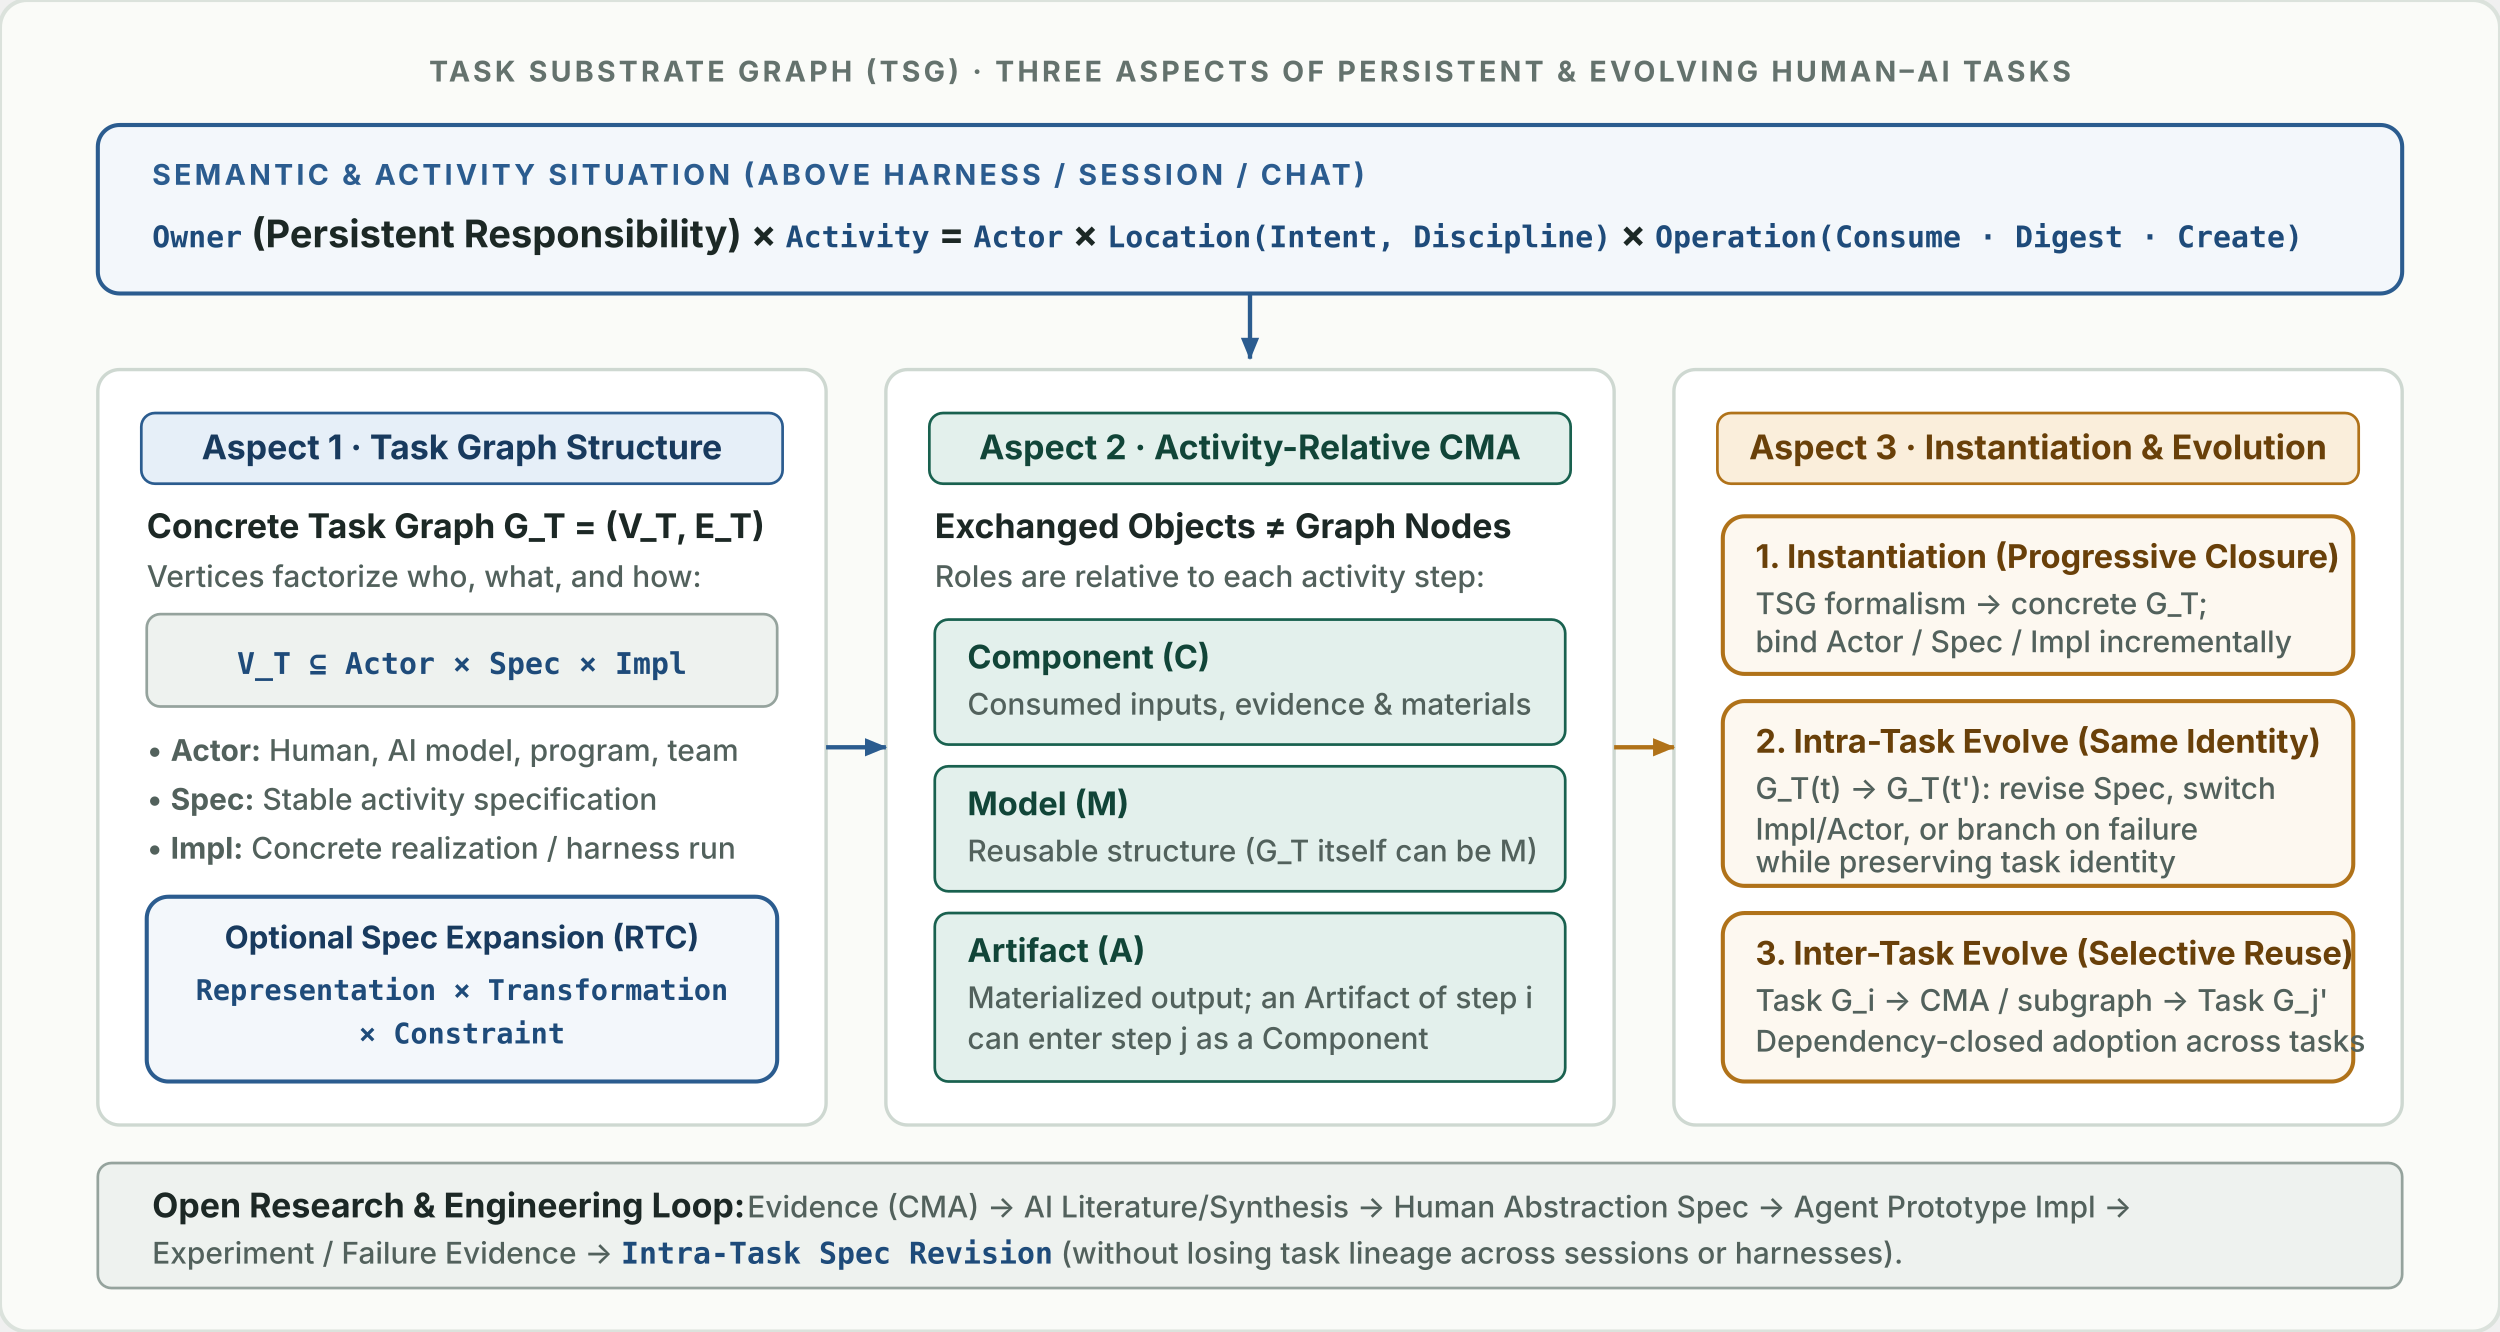
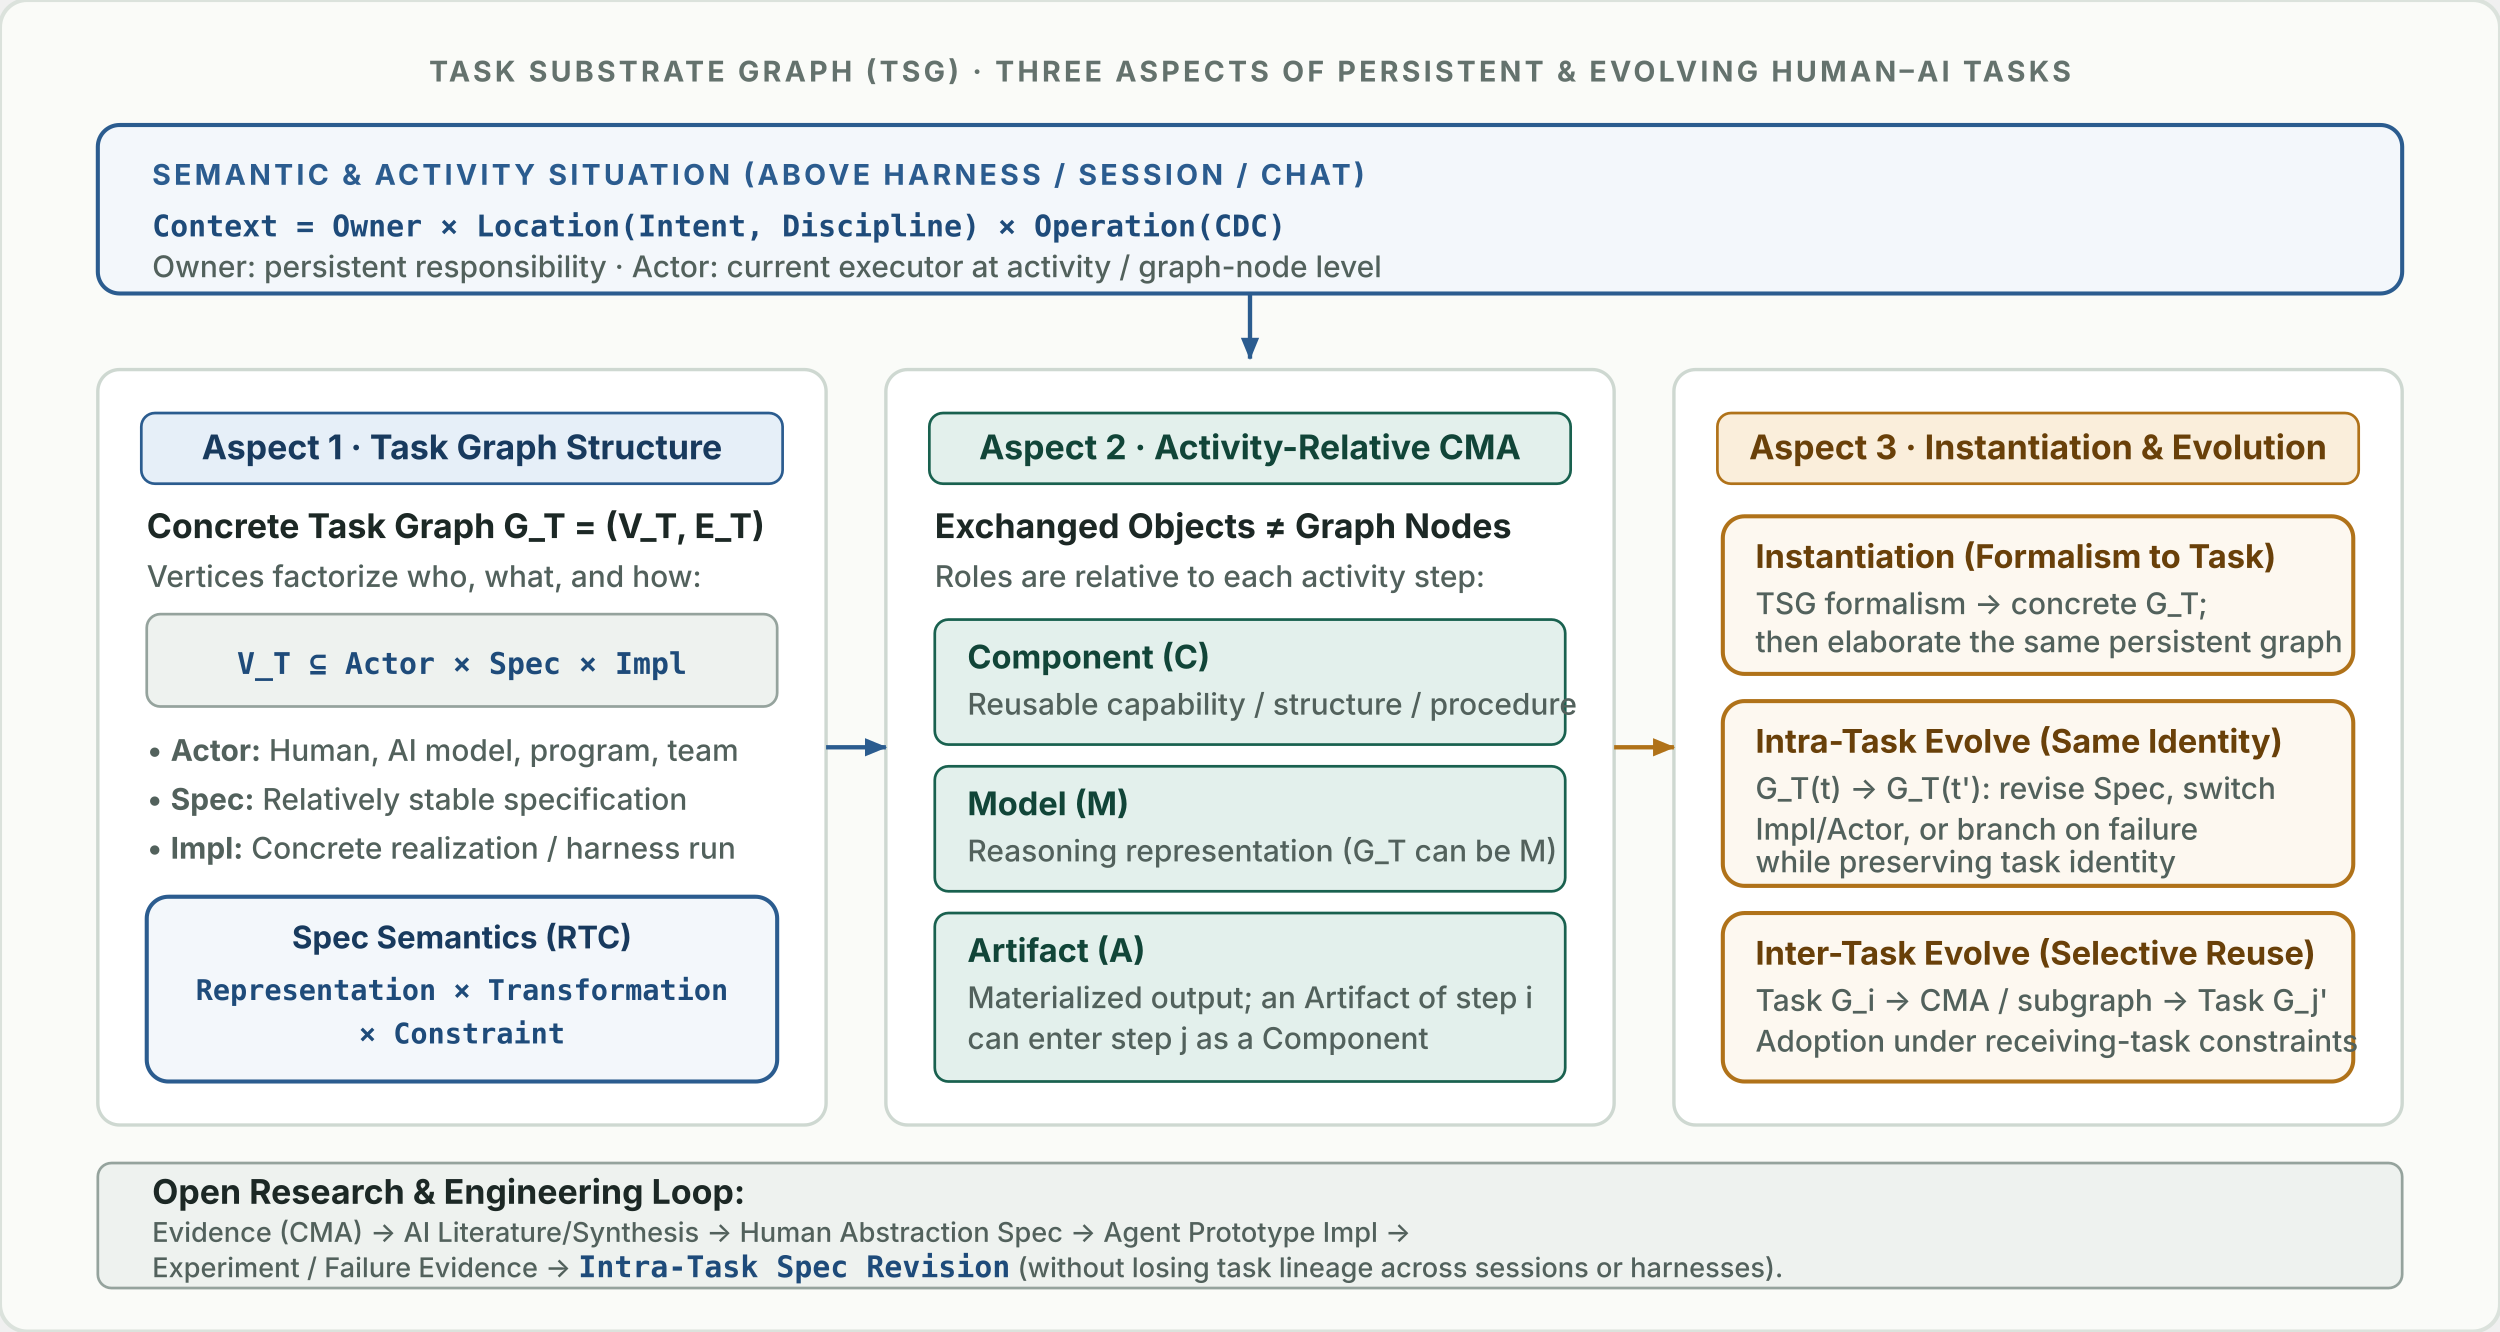
<svg xmlns="http://www.w3.org/2000/svg" viewBox="0 0 920 490" role="img" aria-label="TSG Three Core Aspects: Context and Graph Structure, CMA Roles, and Task Evolution">
  <defs>
    <style>
      .title { font: 700 18px Georgia, "Times New Roman", serif; fill: #1c2825; }
      .subtitle { font: 600 13px system-ui, -apple-system, sans-serif; fill: #19614f; letter-spacing: 0.4px; }
      .kicker { font: 700 10.5px system-ui, -apple-system, sans-serif; fill: #64726d; letter-spacing: 1.2px; text-transform: uppercase; }
      .h { font: 650 14px system-ui, -apple-system, sans-serif; fill: #1c2825; }
      .h-sm { font: 650 12.5px system-ui, -apple-system, sans-serif; fill: #1c2825; }
      .b { font: 450 12px system-ui, -apple-system, sans-serif; fill: #33433e; }
      .b-sm { font: 450 11px system-ui, -apple-system, sans-serif; fill: #52615c; }
      .mono { font: 600 11px ui-monospace, SFMono-Regular, Menlo, monospace; fill: #19614f; }
      .mono-amber { font: 600 11px ui-monospace, SFMono-Regular, Menlo, monospace; fill: #8a5612; }
      .mono-blue { font: 600 11px ui-monospace, SFMono-Regular, Menlo, monospace; fill: #1e4b7a; }
      .card { fill: #ffffff; stroke: #ced8d1; stroke-width: 1.25; rx: 8; }
      .card-green { fill: #f2f7f5; stroke: #19614f; stroke-width: 1.5; rx: 8; }
      .card-blue { fill: #f3f7fb; stroke: #2b5c8f; stroke-width: 1.5; rx: 8; }
      .card-amber { fill: #fdf8f0; stroke: #b07219; stroke-width: 1.5; rx: 8; }
      .pill-green { fill: #e3f0ec; stroke: #19614f; stroke-width: 1; rx: 5; }
      .pill-blue { fill: #e6eff8; stroke: #2b5c8f; stroke-width: 1; rx: 5; }
      .pill-amber { fill: #faeedb; stroke: #b07219; stroke-width: 1; rx: 5; }
      .pill-gray { fill: #eef2ef; stroke: #95a39d; stroke-width: 1; rx: 5; }
      .arr { stroke: #19614f; stroke-width: 1.6; fill: none; marker-end: url(#arrow-green); }
      .arr-blue { stroke: #2b5c8f; stroke-width: 1.6; fill: none; marker-end: url(#arrow-blue); }
      .arr-amber { stroke: #b07219; stroke-width: 1.6; fill: none; marker-end: url(#arrow-amber); }
      .arr-muted { stroke: #64726d; stroke-width: 1.4; stroke-dasharray: 5 4; fill: none; marker-end: url(#arrow-muted); }
    </style>
    <marker id="arrow-green" viewBox="0 0 10 10" refX="8" refY="5" markerWidth="6" markerHeight="6" orient="auto-start-reverse">
      <path d="M 0 1.5 L 8.5 5 L 0 8.5 z" fill="#19614f" />
    </marker>
    <marker id="arrow-blue" viewBox="0 0 10 10" refX="8" refY="5" markerWidth="6" markerHeight="6" orient="auto-start-reverse">
      <path d="M 0 1.5 L 8.5 5 L 0 8.5 z" fill="#2b5c8f" />
    </marker>
    <marker id="arrow-amber" viewBox="0 0 10 10" refX="8" refY="5" markerWidth="6" markerHeight="6" orient="auto-start-reverse">
      <path d="M 0 1.5 L 8.5 5 L 0 8.5 z" fill="#b07219" />
    </marker>
    <marker id="arrow-muted" viewBox="0 0 10 10" refX="8" refY="5" markerWidth="6" markerHeight="6" orient="auto-start-reverse">
      <path d="M 0 1.5 L 8.5 5 L 0 8.5 z" fill="#64726d" />
    </marker>
  </defs>
  <rect width="920" height="490" fill="#fafbf8" rx="10" stroke="#dbe2dc" stroke-width="1.5" />
  <text x="460" y="30" text-anchor="middle" class="kicker">TASK SUBSTRATE GRAPH (TSG) · THREE ASPECTS OF PERSISTENT &amp; EVOLVING HUMAN–AI TASKS</text>
  <rect x="36" y="46" width="848" height="62" class="card-blue" />
  <text x="56" y="68" class="kicker" style="fill:#2b5c8f">SEMANTIC &amp; ACTIVITY SITUATION (ABOVE HARNESS / SESSION / CHAT)</text>
-   <text x="56" y="91" class="h">
-     <tspan class="mono-blue">Owner</tspan> (Persistent Responsibility) × <tspan class="mono-blue">Activity</tspan> = <tspan class="mono-blue">Actor</tspan> × <tspan class="mono-blue">Location(Intent, Discipline)</tspan> × <tspan class="mono-blue">Operation(Consume · Digest · Create)</tspan>
-   </text>
+   <text x="56" y="87" class="mono-blue" style="font-size:11px">Context = Owner × Location(Intent, Discipline) × Operation(CDC)</text>
+   <text x="56" y="102" class="b-sm">Owner: persistent responsibility · Actor: current executor at activity / graph-node level</text>
  <path d="M 460 108 L 460 132" class="arr-blue" />
  <rect x="36" y="136" width="268" height="278" class="card" />
  <rect x="52" y="152" width="236" height="26" class="pill-blue" />
  <text x="170" y="169" text-anchor="middle" class="h-sm" style="fill:#183a5e">Aspect 1 · Task Graph Structure</text>
  <text x="54" y="198" class="h-sm">Concrete Task Graph G_T = (V_T, E_T)</text>
  <text x="54" y="216" class="b-sm">Vertices factorize who, what, and how:</text>
  <rect x="54" y="226" width="232" height="34" class="pill-gray" />
  <text x="170" y="248" text-anchor="middle" class="mono-blue">V_T ⊆ Actor × Spec × Impl</text>
  <text x="54" y="280" class="b-sm">• <tspan style="font-weight:650">Actor:</tspan> Human, AI model, program, team</text>
-   <text x="54" y="298" class="b-sm">• <tspan style="font-weight:650">Spec:</tspan> Stable activity specification</text>
+   <text x="54" y="298" class="b-sm">• <tspan style="font-weight:650">Spec:</tspan> Relatively stable specification</text>
  <text x="54" y="316" class="b-sm">• <tspan style="font-weight:650">Impl:</tspan> Concrete realization / harness run</text>
  <rect x="54" y="330" width="232" height="68" class="card-blue" />
-   <text x="170" y="349" text-anchor="middle" class="h-sm" style="font-size:11.5px;fill:#183a5e">Optional Spec Expansion (RTC)</text>
+   <text x="170" y="349" text-anchor="middle" class="h-sm" style="font-size:11.5px;fill:#183a5e">Spec Semantics (RTC)</text>
  <text x="170" y="368" text-anchor="middle" class="mono-blue" style="font-size:10.5px">Representation × Transformation</text>
  <text x="170" y="384" text-anchor="middle" class="mono-blue" style="font-size:10.5px">× Constraint</text>
  <rect x="326" y="136" width="268" height="278" class="card" />
  <rect x="342" y="152" width="236" height="26" class="pill-green" />
  <text x="460" y="169" text-anchor="middle" class="h-sm" style="fill:#114538">Aspect 2 · Activity-Relative CMA</text>
  <text x="344" y="198" class="h-sm">Exchanged Objects ≠ Graph Nodes</text>
  <text x="344" y="216" class="b-sm">Roles are relative to each activity step:</text>
  <rect x="344" y="228" width="232" height="46" class="pill-green" />
  <text x="356" y="246" class="h-sm" style="font-size:12px;fill:#114538">Component (C)</text>
-   <text x="356" y="263" class="b-sm">Consumed inputs, evidence &amp; materials</text>
+   <text x="356" y="263" class="b-sm">Reusable capability / structure / procedure</text>
  <rect x="344" y="282" width="232" height="46" class="pill-green" />
  <text x="356" y="300" class="h-sm" style="font-size:12px;fill:#114538">Model (M)</text>
-   <text x="356" y="317" class="b-sm">Reusable structure (G_T itself can be M)</text>
+   <text x="356" y="317" class="b-sm">Reasoning representation (G_T can be M)</text>
  <rect x="344" y="336" width="232" height="62" class="pill-green" />
  <text x="356" y="354" class="h-sm" style="font-size:12px;fill:#114538">Artifact (A)</text>
  <text x="356" y="371" class="b-sm">Materialized output; an Artifact of step i</text>
  <text x="356" y="386" class="b-sm">can enter step j as a Component</text>
  <rect x="616" y="136" width="268" height="278" class="card" />
  <rect x="632" y="152" width="236" height="26" class="pill-amber" />
  <text x="750" y="169" text-anchor="middle" class="h-sm" style="fill:#694009">Aspect 3 · Instantiation &amp; Evolution</text>
  <rect x="634" y="190" width="232" height="58" class="card-amber" />
-   <text x="646" y="209" class="h-sm" style="font-size:12px;fill:#694009">1. Instantiation (Progressive Closure)</text>
+   <text x="646" y="209" class="h-sm" style="font-size:12px;fill:#694009">Instantiation (Formalism to Task)</text>
  <text x="646" y="226" class="b-sm">TSG formalism → concrete G_T;</text>
-   <text x="646" y="240" class="b-sm">bind Actor / Spec / Impl incrementally</text>
+   <text x="646" y="240" class="b-sm">then elaborate the same persistent graph</text>
  <rect x="634" y="258" width="232" height="68" class="card-amber" />
-   <text x="646" y="277" class="h-sm" style="font-size:12px;fill:#694009">2. Intra-Task Evolve (Same Identity)</text>
+   <text x="646" y="277" class="h-sm" style="font-size:12px;fill:#694009">Intra-Task Evolve (Same Identity)</text>
  <text x="646" y="294" class="b-sm">G_T(t) → G_T(t'): revise Spec, switch</text>
  <text x="646" y="309" class="b-sm">Impl/Actor, or branch on failure</text>
  <text x="646" y="321" class="b-sm">while preserving task identity</text>
  <rect x="634" y="336" width="232" height="62" class="card-amber" />
-   <text x="646" y="355" class="h-sm" style="font-size:12px;fill:#694009">3. Inter-Task Evolve (Selective Reuse)</text>
+   <text x="646" y="355" class="h-sm" style="font-size:12px;fill:#694009">Inter-Task Evolve (Selective Reuse)</text>
  <text x="646" y="372" class="b-sm">Task G_i → CMA / subgraph → Task G_j'</text>
-   <text x="646" y="387" class="b-sm">Dependency-closed adoption across tasks</text>
+   <text x="646" y="387" class="b-sm">Adoption under receiving-task constraints</text>
  <path d="M 304 275 L 326 275" class="arr-blue" />
  <path d="M 594 275 L 616 275" class="arr-amber" />
  <rect x="36" y="428" width="848" height="46" class="pill-gray" />
-   <text x="56" y="448" class="h-sm">Open Research &amp; Engineering Loop:</text>
-   <text x="275" y="448" class="b-sm">Evidence (CMA) → AI Literature/Synthesis → Human Abstraction Spec → Agent Prototype Impl →</text>
-   <text x="56" y="465" class="b-sm">Experiment / Failure Evidence → <tspan class="mono-blue">Intra-Task Spec Revision</tspan> (without losing task lineage across sessions or harnesses).</text>
+   <text x="56" y="443" class="h-sm">Open Research &amp; Engineering Loop:</text>
+   <text x="56" y="457" class="b-sm" style="font-size:10px">Evidence (CMA) → AI Literature/Synthesis → Human Abstraction Spec → Agent Prototype Impl →</text>
+   <text x="56" y="470" class="b-sm" style="font-size:10px">Experiment / Failure Evidence → <tspan class="mono-blue">Intra-Task Spec Revision</tspan> (without losing task lineage across sessions or harnesses).</text>
</svg>
